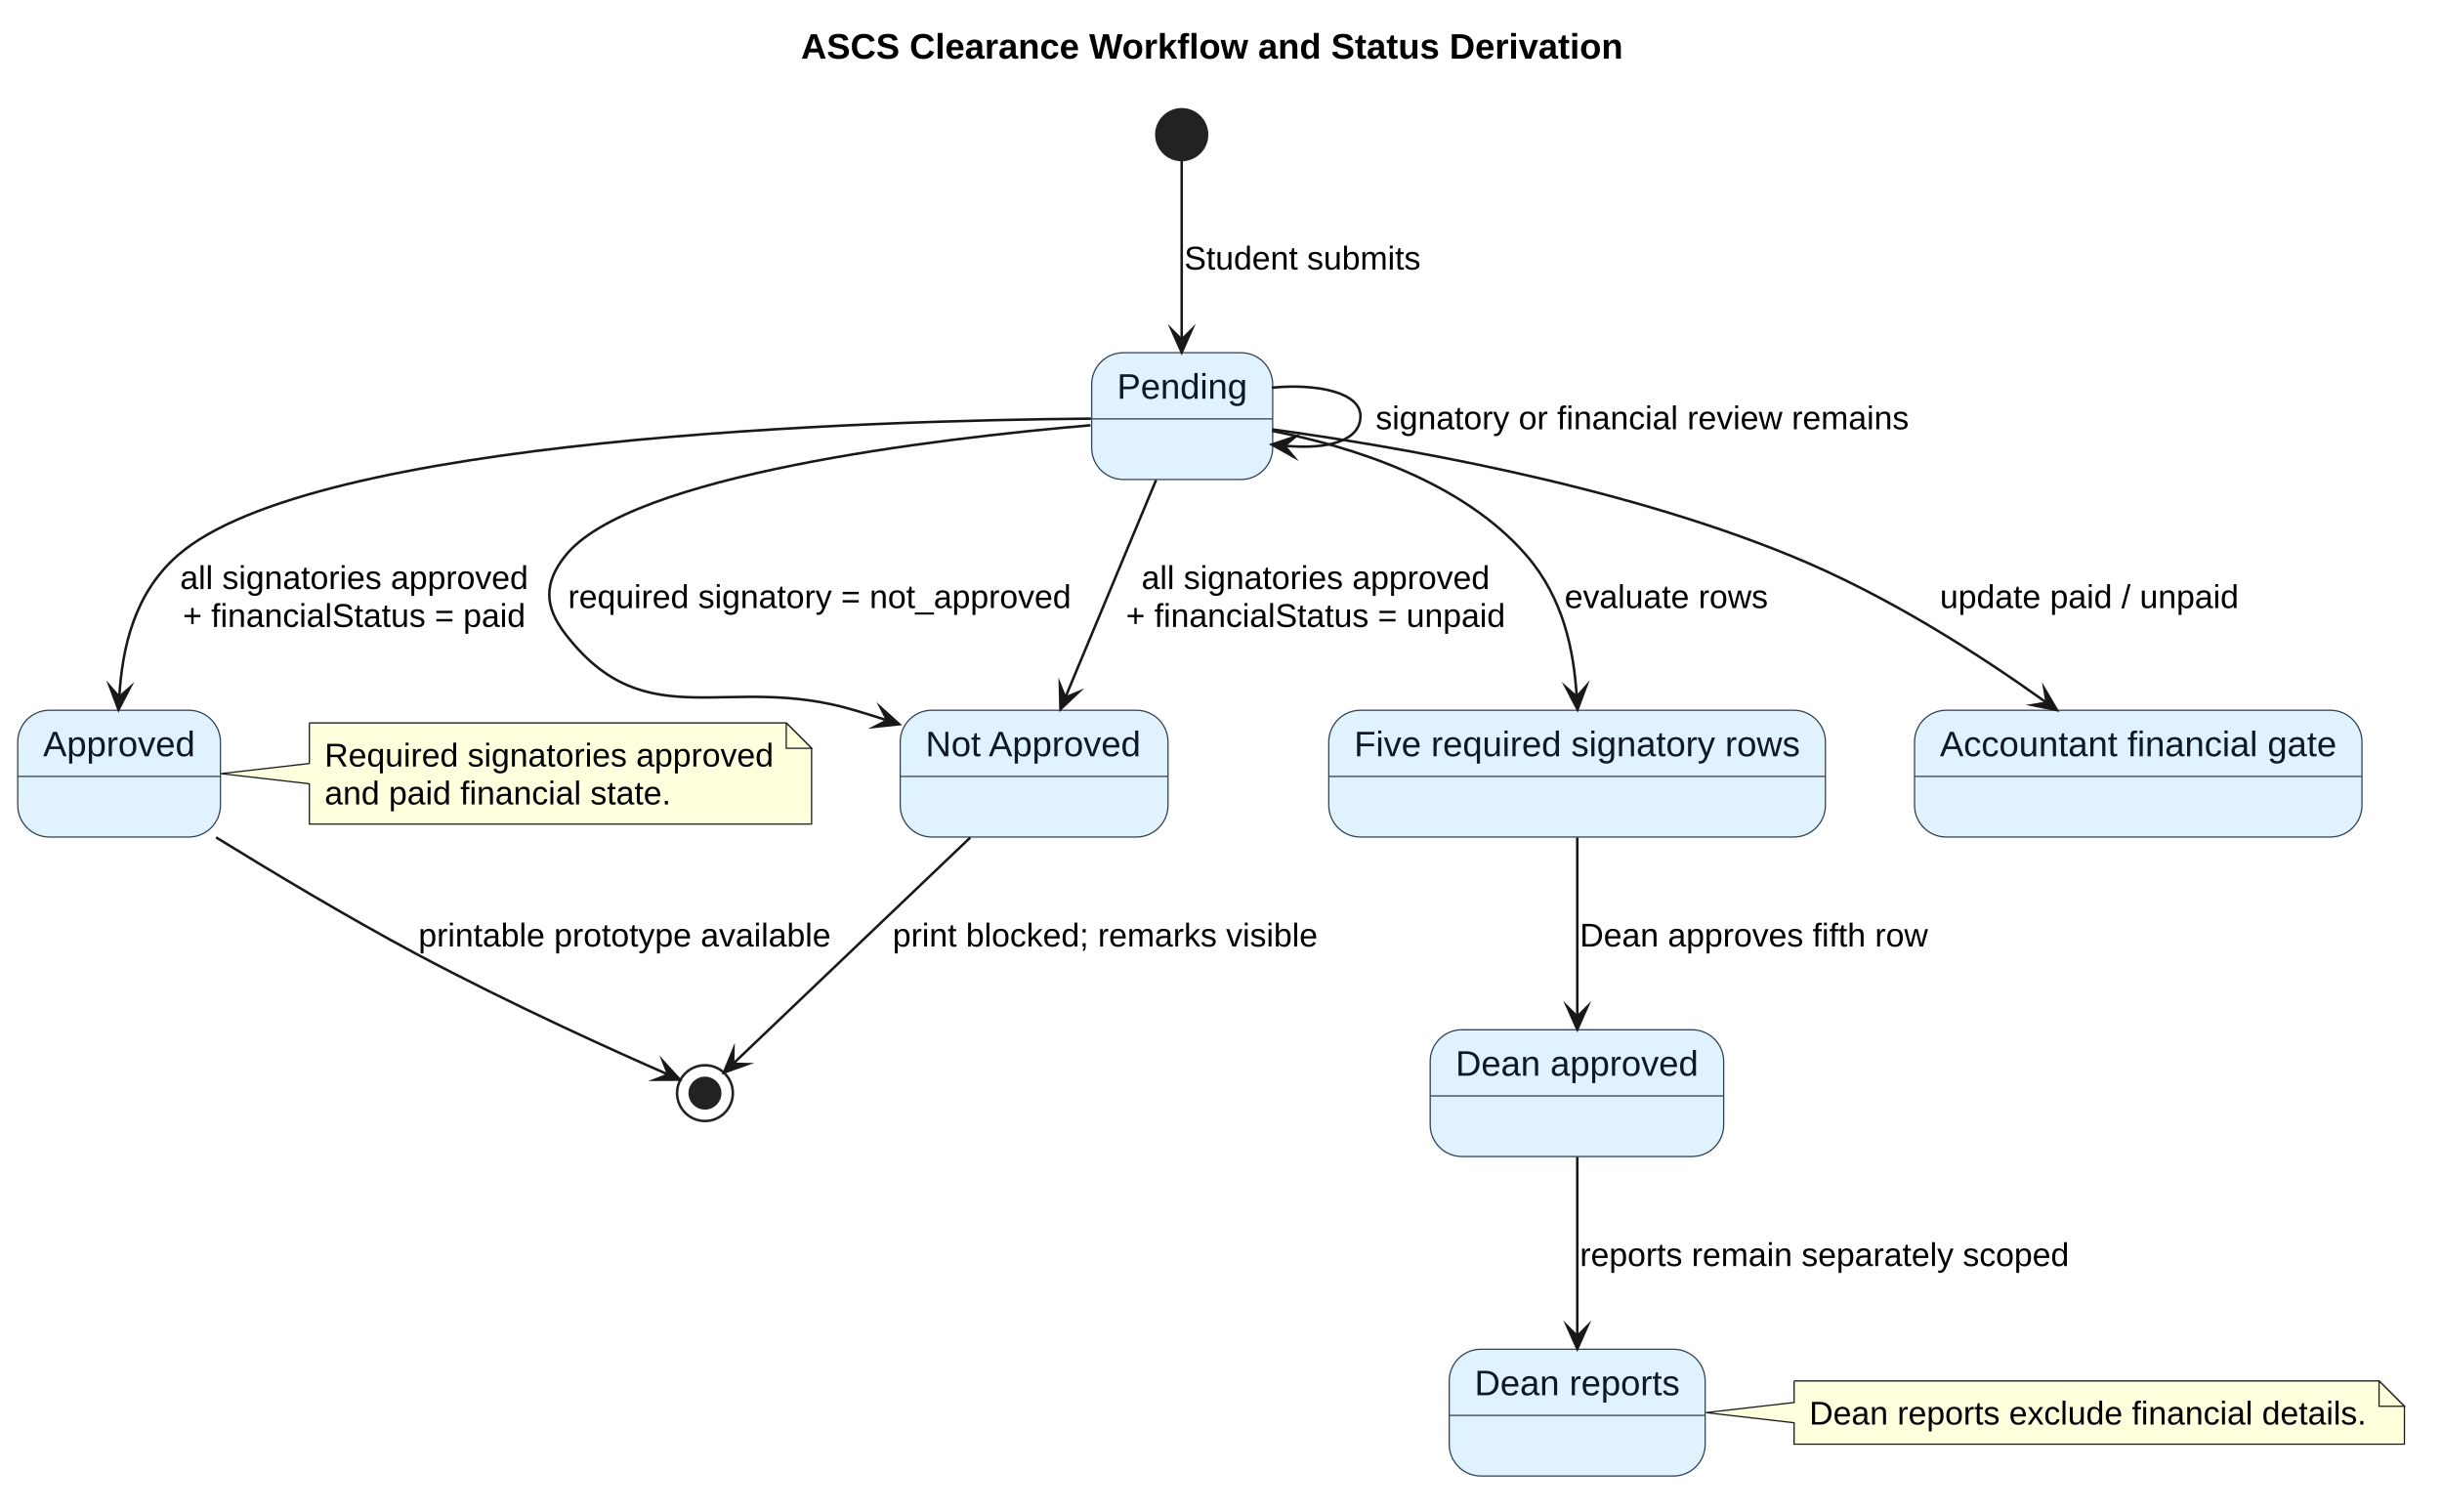
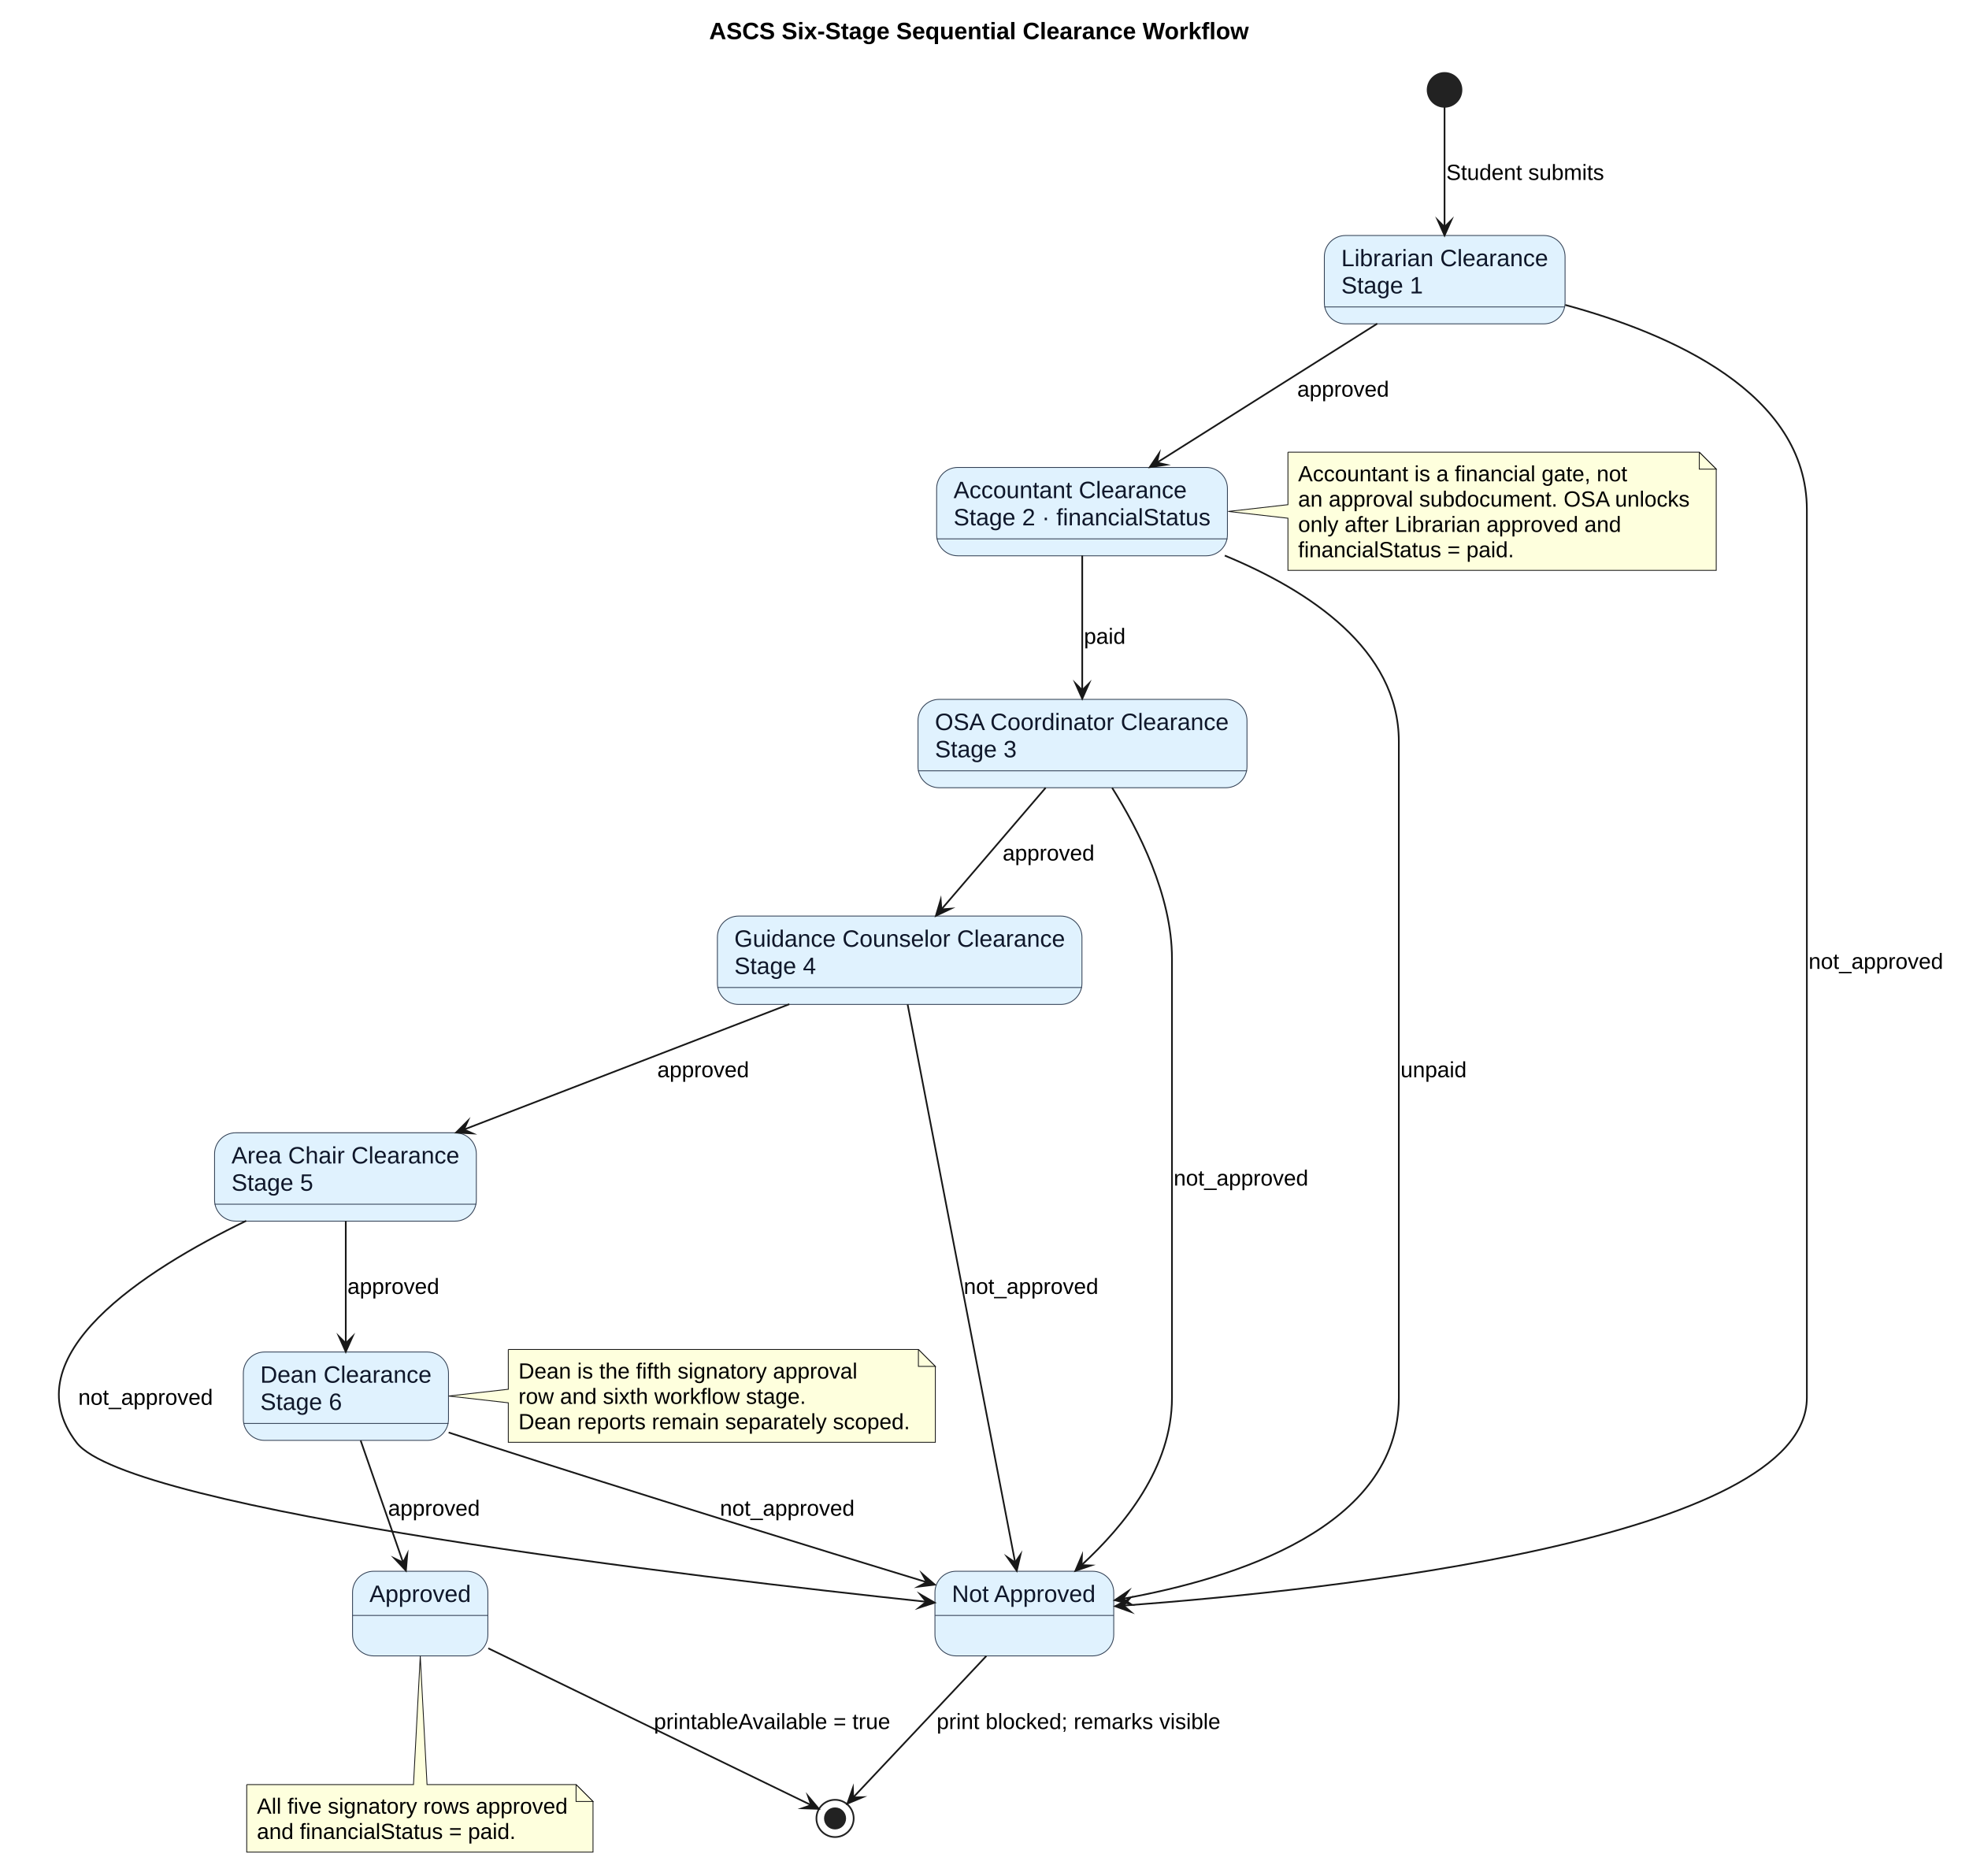
- <svg xmlns="http://www.w3.org/2000/svg" contentStyleType="text/css" data-diagram-type="STATE" height="596px" preserveAspectRatio="none" style="width:963px;height:596px;background:#FFFFFF;" version="1.1" viewBox="0 0 963 596" width="963px" zoomAndPan="magnify">
+ <svg xmlns="http://www.w3.org/2000/svg" contentStyleType="text/css" data-diagram-type="STATE" height="1108px" preserveAspectRatio="none" style="width:1163px;height:1108px;background:#FFFFFF;" version="1.1" viewBox="0 0 1163 1108" width="1163px" zoomAndPan="magnify">
  <defs />
  <g>
    <g class="title" data-source-line="1">
-       <text fill="#000000" font-family="Arial" font-size="14" font-weight="700" lengthAdjust="spacing" textLength="324.406" x="315.887" y="23.132">ASCS Clearance Workflow and Status Derivation</text>
+       <text fill="#000000" font-family="Arial" font-size="14" font-weight="700" lengthAdjust="spacing" textLength="318.972" x="418.885" y="23.132">ASCS Six-Stage Sequential Clearance Workflow</text>
    </g>
-     <g class="entity" data-qualified-name="Approved" data-source-line="17" id="ent0001">
-       <rect fill="#E0F2FE" height="50" rx="12.5" ry="12.5" style="stroke:#334155;stroke-width:0.5;" width="79.931" x="7" y="280.099" />
-       <line style="stroke:#334155;stroke-width:0.5;" x1="7" x2="86.931" y1="306.197" y2="306.197" />
-       <text fill="#0F172A" font-family="Arial" font-size="14" lengthAdjust="spacing" textLength="59.931" x="17" y="298.231">Approved</text>
+     <g class="entity" data-qualified-name="Librarian" data-source-line="25" id="ent0001">
+       <rect fill="#E0F2FE" height="52.197" rx="12.5" ry="12.5" style="stroke:#334155;stroke-width:0.5;" width="142.179" x="782.23" y="139.099" />
+       <line style="stroke:#334155;stroke-width:0.5;" x1="782.23" x2="924.409" y1="181.296" y2="181.296" />
+       <text fill="#0F172A" font-family="Arial" font-size="14" lengthAdjust="spacing" textLength="122.179" x="792.23" y="157.231">Librarian Clearance</text>
+       <text fill="#0F172A" font-family="Arial" font-size="14" lengthAdjust="spacing" textLength="48.262" x="792.23" y="173.329">Stage 1</text>
    </g>
-     <g class="entity" data-qualified-name="Pending" data-source-line="18" id="ent0002">
-       <rect fill="#E0F2FE" height="50" rx="12.5" ry="12.5" style="stroke:#334155;stroke-width:0.5;" width="71.379" x="430.5" y="139.099" />
-       <line style="stroke:#334155;stroke-width:0.5;" x1="430.5" x2="501.879" y1="165.197" y2="165.197" />
-       <text fill="#0F172A" font-family="Arial" font-size="14" lengthAdjust="spacing" textLength="51.379" x="440.5" y="157.231">Pending</text>
+     <g class="entity" data-qualified-name="Accountant" data-source-line="26" id="ent0002">
+       <rect fill="#E0F2FE" height="52.197" rx="12.5" ry="12.5" style="stroke:#334155;stroke-width:0.5;" width="171.758" x="553.23" y="276.099" />
+       <line style="stroke:#334155;stroke-width:0.5;" x1="553.23" x2="724.988" y1="318.296" y2="318.296" />
+       <text fill="#0F172A" font-family="Arial" font-size="14" lengthAdjust="spacing" textLength="137.751" x="563.23" y="294.231">Accountant Clearance</text>
+       <text fill="#0F172A" font-family="Arial" font-size="14" lengthAdjust="spacing" textLength="151.758" x="563.23" y="310.329">Stage 2 · financialStatus</text>
    </g>
-     <g class="entity" data-qualified-name="NotApproved" data-source-line="19" id="ent0003">
-       <rect fill="#E0F2FE" height="50" rx="12.5" ry="12.5" style="stroke:#334155;stroke-width:0.5;" width="105.606" x="355" y="280.099" />
-       <line style="stroke:#334155;stroke-width:0.5;" x1="355" x2="460.606" y1="306.197" y2="306.197" />
-       <text fill="#0F172A" font-family="Arial" font-size="14" lengthAdjust="spacing" textLength="85.606" x="365" y="298.231">Not Approved</text>
+     <g class="entity" data-qualified-name="OSA" data-source-line="27" id="ent0003">
+       <rect fill="#E0F2FE" height="52.197" rx="12.5" ry="12.5" style="stroke:#334155;stroke-width:0.5;" width="194.31" x="542.23" y="413.099" />
+       <line style="stroke:#334155;stroke-width:0.5;" x1="542.23" x2="736.54" y1="455.296" y2="455.296" />
+       <text fill="#0F172A" font-family="Arial" font-size="14" lengthAdjust="spacing" textLength="174.31" x="552.23" y="431.231">OSA Coordinator Clearance</text>
+       <text fill="#0F172A" font-family="Arial" font-size="14" lengthAdjust="spacing" textLength="48.262" x="552.23" y="447.329">Stage 3</text>
    </g>
-     <g class="entity" data-qualified-name="Signatories" data-source-line="24" id="ent0004">
-       <rect fill="#E0F2FE" height="50" rx="12.5" ry="12.5" style="stroke:#334155;stroke-width:0.5;" width="195.848" x="524" y="280.099" />
-       <line style="stroke:#334155;stroke-width:0.5;" x1="524" x2="719.848" y1="306.197" y2="306.197" />
-       <text fill="#0F172A" font-family="Arial" font-size="14" lengthAdjust="spacing" textLength="175.848" x="534" y="298.231">Five required signatory rows</text>
+     <g class="entity" data-qualified-name="Guidance" data-source-line="28" id="ent0004">
+       <rect fill="#E0F2FE" height="52.197" rx="12.5" ry="12.5" style="stroke:#334155;stroke-width:0.5;" width="215.337" x="423.73" y="541.099" />
+       <line style="stroke:#334155;stroke-width:0.5;" x1="423.73" x2="639.067" y1="583.296" y2="583.296" />
+       <text fill="#0F172A" font-family="Arial" font-size="14" lengthAdjust="spacing" textLength="195.337" x="433.73" y="559.231">Guidance Counselor Clearance</text>
+       <text fill="#0F172A" font-family="Arial" font-size="14" lengthAdjust="spacing" textLength="48.262" x="433.73" y="575.329">Stage 4</text>
    </g>
-     <g class="entity" data-qualified-name="Financial" data-source-line="25" id="ent0005">
-       <rect fill="#E0F2FE" height="50" rx="12.5" ry="12.5" style="stroke:#334155;stroke-width:0.5;" width="176.44" x="755" y="280.099" />
-       <line style="stroke:#334155;stroke-width:0.5;" x1="755" x2="931.44" y1="306.197" y2="306.197" />
-       <text fill="#0F172A" font-family="Arial" font-size="14" lengthAdjust="spacing" textLength="156.44" x="765" y="298.231">Accountant financial gate</text>
+     <g class="entity" data-qualified-name="AreaChair" data-source-line="29" id="ent0005">
+       <rect fill="#E0F2FE" height="52.197" rx="12.5" ry="12.5" style="stroke:#334155;stroke-width:0.5;" width="154.62" x="126.73" y="669.099" />
+       <line style="stroke:#334155;stroke-width:0.5;" x1="126.73" x2="281.35" y1="711.296" y2="711.296" />
+       <text fill="#0F172A" font-family="Arial" font-size="14" lengthAdjust="spacing" textLength="134.62" x="136.73" y="687.231">Area Chair Clearance</text>
+       <text fill="#0F172A" font-family="Arial" font-size="14" lengthAdjust="spacing" textLength="48.262" x="136.73" y="703.329">Stage 5</text>
    </g>
-     <g class="entity" data-qualified-name="DeanGate" data-source-line="26" id="ent0006">
-       <rect fill="#E0F2FE" height="50" rx="12.5" ry="12.5" style="stroke:#334155;stroke-width:0.5;" width="115.737" x="564" y="406.099" />
-       <line style="stroke:#334155;stroke-width:0.5;" x1="564" x2="679.737" y1="432.197" y2="432.197" />
-       <text fill="#0F172A" font-family="Arial" font-size="14" lengthAdjust="spacing" textLength="95.737" x="574" y="424.231">Dean approved</text>
+     <g class="entity" data-qualified-name="Dean" data-source-line="30" id="ent0006">
+       <rect fill="#E0F2FE" height="52.197" rx="12.5" ry="12.5" style="stroke:#334155;stroke-width:0.5;" width="121.172" x="143.73" y="798.599" />
+       <line style="stroke:#334155;stroke-width:0.5;" x1="143.73" x2="264.902" y1="840.796" y2="840.796" />
+       <text fill="#0F172A" font-family="Arial" font-size="14" lengthAdjust="spacing" textLength="101.172" x="153.73" y="816.731">Dean Clearance</text>
+       <text fill="#0F172A" font-family="Arial" font-size="14" lengthAdjust="spacing" textLength="48.262" x="153.73" y="832.829">Stage 6</text>
    </g>
-     <g class="entity" data-qualified-name="DeanReports" data-source-line="27" id="ent0007">
-       <rect fill="#E0F2FE" height="50" rx="12.5" ry="12.5" style="stroke:#334155;stroke-width:0.5;" width="100.931" x="571.5" y="532.099" />
-       <line style="stroke:#334155;stroke-width:0.5;" x1="571.5" x2="672.431" y1="558.197" y2="558.197" />
-       <text fill="#0F172A" font-family="Arial" font-size="14" lengthAdjust="spacing" textLength="80.931" x="581.5" y="550.231">Dean reports</text>
+     <g class="entity" data-qualified-name="Approved" data-source-line="31" id="ent0007">
+       <rect fill="#E0F2FE" height="50" rx="12.5" ry="12.5" style="stroke:#334155;stroke-width:0.5;" width="79.931" x="208.23" y="928.099" />
+       <line style="stroke:#334155;stroke-width:0.5;" x1="208.23" x2="288.161" y1="954.197" y2="954.197" />
+       <text fill="#0F172A" font-family="Arial" font-size="14" lengthAdjust="spacing" textLength="59.931" x="218.23" y="946.231">Approved</text>
    </g>
-     <g class="start_entity" data-qualified-name=".start." data-source-line="11" id="ent0008">
-       <ellipse cx="466" cy="53.099" fill="#222222" rx="10" ry="10" style="stroke:#222222;stroke-width:1;" />
+     <g class="entity" data-qualified-name="NotApproved" data-source-line="32" id="ent0008">
+       <rect fill="#E0F2FE" height="50" rx="12.5" ry="12.5" style="stroke:#334155;stroke-width:0.5;" width="105.606" x="552.23" y="928.099" />
+       <line style="stroke:#334155;stroke-width:0.5;" x1="552.23" x2="657.836" y1="954.197" y2="954.197" />
+       <text fill="#0F172A" font-family="Arial" font-size="14" lengthAdjust="spacing" textLength="85.606" x="562.23" y="946.231">Not Approved</text>
    </g>
-     <g class="end_entity" data-qualified-name=".end." data-source-line="21" id="ent0014">
-       <ellipse cx="278" cy="431.099" fill="none" rx="11" ry="11" style="stroke:#222222;stroke-width:1;" />
-       <ellipse cx="278" cy="431.099" fill="#222222" rx="6" ry="6" style="stroke:#222222;stroke-width:1;" />
+     <g class="start_entity" data-qualified-name=".start." data-source-line="11" id="ent0009">
+       <ellipse cx="853.23" cy="53.099" fill="#222222" rx="10" ry="10" style="stroke:#222222;stroke-width:1;" />
    </g>
-     <g class="entity" data-qualified-name="GMN21" data-source-line="35" id="ent0022">
-       <path d="M707.5,544.599 L707.5,553.099 L672.7,557.099 L707.5,561.099 L707.5,569.547 A0,0 0 0 0 707.5,569.547 L948.18,569.547 A0,0 0 0 0 948.18,569.547 L948.18,554.599 L938.18,544.599 L707.5,544.599 A0,0 0 0 0 707.5,544.599" fill="#FEFFDD" style="stroke:#181818;stroke-width:0.5;" />
-       <path d="M938.18,544.599 L938.18,554.599 L948.18,554.599 L938.18,544.599" fill="#FEFFDD" style="stroke:#181818;stroke-width:0.5;" />
-       <text fill="#000000" font-family="Arial" font-size="13" lengthAdjust="spacing" textLength="219.68" x="713.5" y="561.793">Dean reports exclude financial details.</text>
+     <g class="end_entity" data-qualified-name=".end." data-source-line="34" id="ent0023">
+       <ellipse cx="493.23" cy="1074.099" fill="none" rx="11" ry="11" style="stroke:#222222;stroke-width:1;" />
+       <ellipse cx="493.23" cy="1074.099" fill="#222222" rx="6" ry="6" style="stroke:#222222;stroke-width:1;" />
    </g>
-     <g class="entity" data-qualified-name="GMN24" data-source-line="39" id="ent0025">
-       <path d="M122,285.099 L122,301.099 L87.1,305.099 L122,309.099 L122,324.996 A0,0 0 0 0 122,324.996 L320.055,324.996 A0,0 0 0 0 320.055,324.996 L320.055,295.099 L310.055,285.099 L122,285.099 A0,0 0 0 0 122,285.099" fill="#FEFFDD" style="stroke:#181818;stroke-width:0.5;" />
-       <path d="M310.055,285.099 L310.055,295.099 L320.055,295.099 L310.055,285.099" fill="#FEFFDD" style="stroke:#181818;stroke-width:0.5;" />
-       <text fill="#000000" font-family="Arial" font-size="13" lengthAdjust="spacing" textLength="177.055" x="128" y="302.293">Required signatories approved</text>
-       <text fill="#000000" font-family="Arial" font-size="13" lengthAdjust="spacing" textLength="136.595" x="128" y="317.241">and paid financial state.</text>
+     <g class="entity" data-qualified-name="GMN26" data-source-line="38" id="ent0027">
+       <path d="M760.73,267.099 L760.73,298.099 L725.45,302.099 L760.73,306.099 L760.73,336.894 A0,0 0 0 0 760.73,336.894 L1013.699,336.894 A0,0 0 0 0 1013.699,336.894 L1013.699,277.099 L1003.699,267.099 L760.73,267.099 A0,0 0 0 0 760.73,267.099" fill="#FEFFDD" style="stroke:#181818;stroke-width:0.5;" />
+       <path d="M1003.699,267.099 L1003.699,277.099 L1013.699,277.099 L1003.699,267.099" fill="#FEFFDD" style="stroke:#181818;stroke-width:0.5;" />
+       <text fill="#000000" font-family="Arial" font-size="13" lengthAdjust="spacing" textLength="194.403" x="766.73" y="284.293">Accountant is a financial gate, not</text>
+       <text fill="#000000" font-family="Arial" font-size="13" lengthAdjust="spacing" textLength="231.969" x="766.73" y="299.241">an approval subdocument. OSA unlocks</text>
+       <text fill="#000000" font-family="Arial" font-size="13" lengthAdjust="spacing" textLength="190.792" x="766.73" y="314.19">only after Librarian approved and</text>
+       <text fill="#000000" font-family="Arial" font-size="13" lengthAdjust="spacing" textLength="127.556" x="766.73" y="329.139">financialStatus = paid.</text>
    </g>
-     <g class="link" data-entity-1="ent0008" data-entity-2="ent0002" data-link-type="dependency" data-source-line="11" id="lnk9">
-       <path d="M466,63.389 C466,79.969 466,110.129 466,133.949" fill="none" id="*start*-to-Pending" style="stroke:#181818;stroke-width:1;" />
-       <polygon fill="#181818" points="466,138.949,470,129.949,466,133.949,462,129.949,466,138.949" style="stroke:#181818;stroke-width:1;stroke-linejoin:miter;stroke-miterlimit:10;" />
-       <text fill="#000000" font-family="Arial" font-size="13" lengthAdjust="spacing" textLength="93.215" x="467" y="106.293">Student submits</text>
+     <g class="entity" data-qualified-name="GMN29" data-source-line="45" id="ent0030">
+       <path d="M300.23,797.099 L300.23,820.599 L264.93,824.599 L300.23,828.599 L300.23,851.945 A0,0 0 0 0 300.23,851.945 L552.462,851.945 A0,0 0 0 0 552.462,851.945 L552.462,807.099 L542.462,797.099 L300.23,797.099 A0,0 0 0 0 300.23,797.099" fill="#FEFFDD" style="stroke:#181818;stroke-width:0.5;" />
+       <path d="M542.462,797.099 L542.462,807.099 L552.462,807.099 L542.462,797.099" fill="#FEFFDD" style="stroke:#181818;stroke-width:0.5;" />
+       <text fill="#000000" font-family="Arial" font-size="13" lengthAdjust="spacing" textLength="200.167" x="306.23" y="814.293">Dean is the fifth signatory approval</text>
+       <text fill="#000000" font-family="Arial" font-size="13" lengthAdjust="spacing" textLength="169.793" x="306.23" y="829.241">row and sixth workflow stage.</text>
+       <text fill="#000000" font-family="Arial" font-size="13" lengthAdjust="spacing" textLength="231.232" x="306.23" y="844.19">Dean reports remain separately scoped.</text>
    </g>
-     <g class="link" data-entity-1="ent0002" data-entity-2="ent0002" data-link-type="dependency" data-source-line="12" id="lnk10">
-       <path d="M501.55,152.879 C519.93,151.159 536.5,154.899 536.5,164.099 C536.5,173.299 524.908,177.505 506.528,175.785" fill="none" id="Pending-to-Pending" style="stroke:#181818;stroke-width:1;" />
-       <polygon fill="#181818" points="501.55,175.319,510.138,180.14,506.528,175.785,510.884,172.175,501.55,175.319" style="stroke:#181818;stroke-width:1;stroke-linejoin:miter;stroke-miterlimit:10;" />
-       <text fill="#000000" font-family="Arial" font-size="13" lengthAdjust="spacing" textLength="210.253" x="542.5" y="169.292">signatory or financial review remains</text>
+     <g class="entity" data-qualified-name="GMN32" data-source-line="51" id="ent0033">
+       <path d="M145.73,1054.099 L145.73,1093.996 A0,0 0 0 0 145.73,1093.996 L350.26,1093.996 A0,0 0 0 0 350.26,1093.996 L350.26,1064.099 L340.26,1054.099 L252.23,1054.099 L248.23,978.179 L244.23,1054.099 L145.73,1054.099 A0,0 0 0 0 145.73,1054.099" fill="#FEFFDD" style="stroke:#181818;stroke-width:0.5;" />
+       <path d="M340.26,1054.099 L340.26,1064.099 L350.26,1064.099 L340.26,1054.099" fill="#FEFFDD" style="stroke:#181818;stroke-width:0.5;" />
+       <text fill="#000000" font-family="Arial" font-size="13" lengthAdjust="spacing" textLength="183.53" x="151.73" y="1071.293">All five signatory rows approved</text>
+       <text fill="#000000" font-family="Arial" font-size="13" lengthAdjust="spacing" textLength="152.858" x="151.73" y="1086.241">and financialStatus = paid.</text>
    </g>
-     <g class="link" data-entity-1="ent0002" data-entity-2="ent0003" data-link-type="dependency" data-source-line="13" id="lnk11">
-       <path d="M430.03,167.709 C368.83,172.989 248.55,187.239 223,219.099 C214.38,229.849 214.59,239.189 223,250.099 C254.99,291.589 286.82,265.039 337,280.099 C342.73,281.819 343.943,282.159 349.873,284.079" fill="none" id="Pending-to-NotApproved" style="stroke:#181818;stroke-width:1;" />
-       <polygon fill="#181818" points="354.63,285.619,347.3,279.041,349.873,284.079,344.836,286.652,354.63,285.619" style="stroke:#181818;stroke-width:1;stroke-linejoin:miter;stroke-miterlimit:10;" />
-       <text fill="#000000" font-family="Arial" font-size="13" lengthAdjust="spacing" textLength="198.383" x="224" y="239.792">required signatory = not_approved</text>
+     <g class="link" data-entity-1="ent0009" data-entity-2="ent0001" data-link-type="dependency" data-source-line="11" id="lnk10">
+       <path d="M853.23,63.099 C853.23,79.519 853.23,109.869 853.23,134.069" fill="none" id="*start*-to-Librarian" style="stroke:#181818;stroke-width:1;" />
+       <polygon fill="#181818" points="853.23,139.069,857.23,130.069,853.23,134.069,849.23,130.069,853.23,139.069" style="stroke:#181818;stroke-width:1;stroke-linejoin:miter;stroke-miterlimit:10;" />
+       <text fill="#000000" font-family="Arial" font-size="13" lengthAdjust="spacing" textLength="93.215" x="854.23" y="106.293">Student submits</text>
    </g>
-     <g class="link" data-entity-1="ent0002" data-entity-2="ent0003" data-link-type="dependency" data-source-line="14" id="lnk12">
-       <path d="M455.9,189.309 C445.32,214.669 430.715,249.654 420.105,275.084" fill="none" id="Pending-to-NotApproved-1" style="stroke:#181818;stroke-width:1;" />
-       <polygon fill="#181818" points="418.18,279.699,425.337,272.933,420.105,275.084,417.954,269.852,418.18,279.699" style="stroke:#181818;stroke-width:1;stroke-linejoin:miter;stroke-miterlimit:10;" />
-       <text fill="#000000" font-family="Arial" font-size="13" lengthAdjust="spacing" textLength="137.306" x="450.151" y="232.292">all signatories approved</text>
-       <text fill="#000000" font-family="Arial" font-size="13" lengthAdjust="spacing" textLength="149.608" x="444" y="247.241">+ financialStatus = unpaid</text>
+     <g class="link" data-entity-1="ent0001" data-entity-2="ent0002" data-link-type="dependency" data-source-line="12" id="lnk11">
+       <path d="M813.48,191.179 C775.16,215.349 721.729,249.061 683.359,273.261" fill="none" id="Librarian-to-Accountant" style="stroke:#181818;stroke-width:1;" />
+       <polygon fill="#181818" points="679.13,275.929,688.876,274.511,683.359,273.261,684.609,267.744,679.13,275.929" style="stroke:#181818;stroke-width:1;stroke-linejoin:miter;stroke-miterlimit:10;" />
+       <text fill="#000000" font-family="Arial" font-size="13" lengthAdjust="spacing" textLength="54.209" x="766.23" y="234.292">approved</text>
    </g>
-     <g class="link" data-entity-1="ent0002" data-entity-2="ent0001" data-link-type="dependency" data-source-line="15" id="lnk13">
-       <path d="M430.2,165.099 C343.06,165.829 123.16,172.379 70,219.099 C52.89,234.139 48.214,255.478 47.034,274.858" fill="none" id="Pending-to-Approved" style="stroke:#181818;stroke-width:1;" />
-       <polygon fill="#181818" points="46.73,279.849,51.27,271.108,47.034,274.858,43.284,270.622,46.73,279.849" style="stroke:#181818;stroke-width:1;stroke-linejoin:miter;stroke-miterlimit:10;" />
-       <text fill="#000000" font-family="Arial" font-size="13" lengthAdjust="spacing" textLength="137.306" x="71" y="232.292">all signatories approved</text>
-       <text fill="#000000" font-family="Arial" font-size="13" lengthAdjust="spacing" textLength="135.148" x="72.079" y="247.241">+ financialStatus = paid</text>
+     <g class="link" data-entity-1="ent0001" data-entity-2="ent0008" data-link-type="dependency" data-source-line="13" id="lnk12">
+       <path d="M924.49,180.109 C986.74,196.979 1067.23,232.129 1067.23,301.099 C1067.23,301.099 1067.23,301.099 1067.23,825.599 C1067.23,909.489 785.276,939.348 663.666,948.398" fill="none" id="Librarian-to-NotApproved" style="stroke:#181818;stroke-width:1;" />
+       <polygon fill="#181818" points="658.68,948.769,667.952,952.09,663.666,948.398,667.358,944.112,658.68,948.769" style="stroke:#181818;stroke-width:1;stroke-linejoin:miter;stroke-miterlimit:10;" />
+       <text fill="#000000" font-family="Arial" font-size="13" lengthAdjust="spacing" textLength="79.511" x="1068.23" y="572.293">not_approved</text>
    </g>
-     <g class="link" data-entity-1="ent0001" data-entity-2="ent0014" data-link-type="dependency" data-source-line="21" id="lnk15">
-       <path d="M85.19,330.229 C107.8,344.179 137.17,361.759 164,376.099 C201.66,396.229 243.511,415.01 263.501,423.78" fill="none" id="Approved-to-*end*" style="stroke:#181818;stroke-width:1;" />
-       <polygon fill="#181818" points="268.08,425.789,261.445,418.51,263.501,423.78,258.231,425.836,268.08,425.789" style="stroke:#181818;stroke-width:1;stroke-linejoin:miter;stroke-miterlimit:10;" />
-       <text fill="#000000" font-family="Arial" font-size="13" lengthAdjust="spacing" textLength="162.608" x="165" y="373.293">printable prototype available</text>
+     <g class="link" data-entity-1="ent0002" data-entity-2="ent0003" data-link-type="dependency" data-source-line="14" id="lnk13">
+       <path d="M639.23,328.179 C639.23,352.269 639.23,383.499 639.23,407.699" fill="none" id="Accountant-to-OSA" style="stroke:#181818;stroke-width:1;" />
+       <polygon fill="#181818" points="639.23,412.699,643.23,403.699,639.23,407.699,635.23,403.699,639.23,412.699" style="stroke:#181818;stroke-width:1;stroke-linejoin:miter;stroke-miterlimit:10;" />
+       <text fill="#000000" font-family="Arial" font-size="13" lengthAdjust="spacing" textLength="24.578" x="640.23" y="380.293">paid</text>
    </g>
-     <g class="link" data-entity-1="ent0003" data-entity-2="ent0014" data-link-type="dependency" data-source-line="22" id="lnk16">
-       <path d="M382.63,330.299 C352.48,359.059 307.558,401.907 289.088,419.527" fill="none" id="NotApproved-to-*end*" style="stroke:#181818;stroke-width:1;" />
-       <polygon fill="#181818" points="285.47,422.979,294.743,419.661,289.088,419.527,289.221,413.872,285.47,422.979" style="stroke:#181818;stroke-width:1;stroke-linejoin:miter;stroke-miterlimit:10;" />
-       <text fill="#000000" font-family="Arial" font-size="13" lengthAdjust="spacing" textLength="167.616" x="352" y="373.293">print blocked; remarks visible</text>
+     <g class="link" data-entity-1="ent0002" data-entity-2="ent0008" data-link-type="dependency" data-source-line="15" id="lnk14">
+       <path d="M723.43,328.159 C773.07,348.689 826.23,383.439 826.23,438.099 C826.23,438.099 826.23,438.099 826.23,825.599 C826.23,902.629 728.76,932.521 663.37,944.321" fill="none" id="Accountant-to-NotApproved" style="stroke:#181818;stroke-width:1;" />
+       <polygon fill="#181818" points="658.45,945.209,668.017,947.547,663.37,944.321,666.597,939.674,658.45,945.209" style="stroke:#181818;stroke-width:1;stroke-linejoin:miter;stroke-miterlimit:10;" />
+       <text fill="#000000" font-family="Arial" font-size="13" lengthAdjust="spacing" textLength="39.038" x="827.23" y="636.293">unpaid</text>
    </g>
-     <g class="link" data-entity-1="ent0002" data-entity-2="ent0004" data-link-type="dependency" data-source-line="29" id="lnk17">
-       <path d="M501.7,169.939 C532.7,176.039 576.52,189.579 602,219.099 C616.46,235.859 620.617,256.159 621.787,274.798" fill="none" id="Pending-to-Signatories" style="stroke:#181818;stroke-width:1;" />
-       <polygon fill="#181818" points="622.1,279.789,625.528,270.556,621.787,274.798,617.544,271.057,622.1,279.789" style="stroke:#181818;stroke-width:1;stroke-linejoin:miter;stroke-miterlimit:10;" />
-       <text fill="#000000" font-family="Arial" font-size="13" lengthAdjust="spacing" textLength="80.209" x="617" y="239.792">evaluate rows</text>
+     <g class="link" data-entity-1="ent0003" data-entity-2="ent0004" data-link-type="dependency" data-source-line="16" id="lnk15">
+       <path d="M617.63,465.299 C598.8,487.269 574.864,515.192 556.044,537.152" fill="none" id="OSA-to-Guidance" style="stroke:#181818;stroke-width:1;" />
+       <polygon fill="#181818" points="552.79,540.949,561.684,536.718,556.044,537.152,555.609,531.512,552.79,540.949" style="stroke:#181818;stroke-width:1;stroke-linejoin:miter;stroke-miterlimit:10;" />
+       <text fill="#000000" font-family="Arial" font-size="13" lengthAdjust="spacing" textLength="54.209" x="592.23" y="508.293">approved</text>
    </g>
-     <g class="link" data-entity-1="ent0002" data-entity-2="ent0005" data-link-type="dependency" data-source-line="30" id="lnk18">
-       <path d="M501.69,169.339 C549.58,175.869 636.63,190.719 706,219.099 C744.47,234.839 780.342,258.011 807.102,277.141" fill="none" id="Pending-to-Financial" style="stroke:#181818;stroke-width:1;" />
-       <polygon fill="#181818" points="811.17,280.049,806.175,271.561,807.102,277.141,801.522,278.069,811.17,280.049" style="stroke:#181818;stroke-width:1;stroke-linejoin:miter;stroke-miterlimit:10;" />
-       <text fill="#000000" font-family="Arial" font-size="13" lengthAdjust="spacing" textLength="117.825" x="765" y="239.792">update paid / unpaid</text>
+     <g class="link" data-entity-1="ent0003" data-entity-2="ent0008" data-link-type="dependency" data-source-line="17" id="lnk16">
+       <path d="M656.88,465.339 C672.3,489.889 692.23,528.839 692.23,566.099 C692.23,566.099 692.23,566.099 692.23,825.599 C692.23,866.909 664.01,901.173 638.84,924.463" fill="none" id="OSA-to-NotApproved" style="stroke:#181818;stroke-width:1;" />
+       <polygon fill="#181818" points="635.17,927.859,644.492,924.682,638.84,924.463,639.059,918.81,635.17,927.859" style="stroke:#181818;stroke-width:1;stroke-linejoin:miter;stroke-miterlimit:10;" />
+       <text fill="#000000" font-family="Arial" font-size="13" lengthAdjust="spacing" textLength="79.511" x="693.23" y="700.293">not_approved</text>
    </g>
-     <g class="link" data-entity-1="ent0004" data-entity-2="ent0006" data-link-type="dependency" data-source-line="31" id="lnk19">
-       <path d="M622,330.299 C622,352.149 622,379.129 622,400.959" fill="none" id="Signatories-to-DeanGate" style="stroke:#181818;stroke-width:1;" />
-       <polygon fill="#181818" points="622,405.959,626,396.959,622,400.959,618,396.959,622,405.959" style="stroke:#181818;stroke-width:1;stroke-linejoin:miter;stroke-miterlimit:10;" />
-       <text fill="#000000" font-family="Arial" font-size="13" lengthAdjust="spacing" textLength="137.293" x="623" y="373.293">Dean approves fifth row</text>
+     <g class="link" data-entity-1="ent0004" data-entity-2="ent0005" data-link-type="dependency" data-source-line="18" id="lnk17">
+       <path d="M466.23,593.139 C409.15,615.139 331.185,645.181 274.046,667.201" fill="none" id="Guidance-to-AreaChair" style="stroke:#181818;stroke-width:1;" />
+       <polygon fill="#181818" points="269.38,668.999,279.216,669.495,274.046,667.201,276.34,662.03,269.38,668.999" style="stroke:#181818;stroke-width:1;stroke-linejoin:miter;stroke-miterlimit:10;" />
+       <text fill="#000000" font-family="Arial" font-size="13" lengthAdjust="spacing" textLength="54.209" x="388.23" y="636.293">approved</text>
    </g>
-     <g class="link" data-entity-1="ent0006" data-entity-2="ent0007" data-link-type="dependency" data-source-line="32" id="lnk20">
-       <path d="M622,456.299 C622,478.149 622,505.129 622,526.959" fill="none" id="DeanGate-to-DeanReports" style="stroke:#181818;stroke-width:1;" />
-       <polygon fill="#181818" points="622,531.959,626,522.959,622,526.959,618,522.959,622,531.959" style="stroke:#181818;stroke-width:1;stroke-linejoin:miter;stroke-miterlimit:10;" />
-       <text fill="#000000" font-family="Arial" font-size="13" lengthAdjust="spacing" textLength="192.931" x="623" y="499.293">reports remain separately scoped</text>
+     <g class="link" data-entity-1="ent0004" data-entity-2="ent0008" data-link-type="dependency" data-source-line="19" id="lnk18">
+       <path d="M536.09,593.299 C549.56,663.209 586.344,854.079 599.604,922.899" fill="none" id="Guidance-to-NotApproved" style="stroke:#181818;stroke-width:1;" />
+       <polygon fill="#181818" points="600.55,927.809,602.775,918.214,599.604,922.899,594.919,919.728,600.55,927.809" style="stroke:#181818;stroke-width:1;stroke-linejoin:miter;stroke-miterlimit:10;" />
+       <text fill="#000000" font-family="Arial" font-size="13" lengthAdjust="spacing" textLength="79.511" x="569.23" y="764.293">not_approved</text>
+     </g>
+     <g class="link" data-entity-1="ent0005" data-entity-2="ent0006" data-link-type="dependency" data-source-line="20" id="lnk19">
+       <path d="M204.23,721.289 C204.23,743.639 204.23,771.129 204.23,793.459" fill="none" id="AreaChair-to-Dean" style="stroke:#181818;stroke-width:1;" />
+       <polygon fill="#181818" points="204.23,798.459,208.23,789.459,204.23,793.459,200.23,789.459,204.23,798.459" style="stroke:#181818;stroke-width:1;stroke-linejoin:miter;stroke-miterlimit:10;" />
+       <text fill="#000000" font-family="Arial" font-size="13" lengthAdjust="spacing" textLength="54.209" x="205.23" y="764.293">approved</text>
+     </g>
+     <g class="link" data-entity-1="ent0005" data-entity-2="ent0008" data-link-type="dependency" data-source-line="21" id="lnk20">
+       <path d="M145.42,721.099 C85.34,750.229 6,800.919 45.23,852.099 C76.1,892.369 413.288,931.9 547.088,946.13" fill="none" id="AreaChair-to-NotApproved" style="stroke:#181818;stroke-width:1;" />
+       <polygon fill="#181818" points="552.06,946.659,543.534,941.729,547.088,946.13,542.687,949.684,552.06,946.659" style="stroke:#181818;stroke-width:1;stroke-linejoin:miter;stroke-miterlimit:10;" />
+       <text fill="#000000" font-family="Arial" font-size="13" lengthAdjust="spacing" textLength="79.511" x="46.23" y="829.793">not_approved</text>
+     </g>
+     <g class="link" data-entity-1="ent0006" data-entity-2="ent0007" data-link-type="dependency" data-source-line="22" id="lnk21">
+       <path d="M213.03,850.899 C220.8,873.249 230.427,900.906 238.107,922.986" fill="none" id="Dean-to-Approved" style="stroke:#181818;stroke-width:1;" />
+       <polygon fill="#181818" points="239.75,927.709,240.571,917.894,238.107,922.986,233.015,920.522,239.75,927.709" style="stroke:#181818;stroke-width:1;stroke-linejoin:miter;stroke-miterlimit:10;" />
+       <text fill="#000000" font-family="Arial" font-size="13" lengthAdjust="spacing" textLength="54.209" x="229.23" y="895.293">approved</text>
+     </g>
+     <g class="link" data-entity-1="ent0006" data-entity-2="ent0008" data-link-type="dependency" data-source-line="23" id="lnk22">
+       <path d="M265,846.139 C271.15,848.169 277.31,850.189 283.23,852.099 C377.65,882.589 483.417,915.092 547.337,934.552" fill="none" id="Dean-to-NotApproved" style="stroke:#181818;stroke-width:1;" />
+       <polygon fill="#181818" points="552.12,936.009,544.675,929.561,547.337,934.552,542.345,937.214,552.12,936.009" style="stroke:#181818;stroke-width:1;stroke-linejoin:miter;stroke-miterlimit:10;" />
+       <text fill="#000000" font-family="Arial" font-size="13" lengthAdjust="spacing" textLength="79.511" x="425.23" y="895.293">not_approved</text>
+     </g>
+     <g class="link" data-entity-1="ent0007" data-entity-2="ent0023" data-link-type="dependency" data-source-line="34" id="lnk24">
+       <path d="M288.41,973.619 C346.79,1001.969 447.082,1050.684 479.142,1066.254" fill="none" id="Approved-to-*end*" style="stroke:#181818;stroke-width:1;" />
+       <polygon fill="#181818" points="483.64,1068.439,477.292,1060.909,479.142,1066.254,473.797,1068.105,483.64,1068.439" style="stroke:#181818;stroke-width:1;stroke-linejoin:miter;stroke-miterlimit:10;" />
+       <text fill="#000000" font-family="Arial" font-size="13" lengthAdjust="spacing" textLength="139.839" x="386.23" y="1021.293">printableAvailable = true</text>
+     </g>
+     <g class="link" data-entity-1="ent0008" data-entity-2="ent0023" data-link-type="dependency" data-source-line="35" id="lnk25">
+       <path d="M582.57,978.179 C557,1005.349 520.277,1044.358 503.937,1061.718" fill="none" id="NotApproved-to-*end*" style="stroke:#181818;stroke-width:1;" />
+       <polygon fill="#181818" points="500.51,1065.359,509.591,1061.547,503.937,1061.718,503.766,1056.063,500.51,1065.359" style="stroke:#181818;stroke-width:1;stroke-linejoin:miter;stroke-miterlimit:10;" />
+       <text fill="#000000" font-family="Arial" font-size="13" lengthAdjust="spacing" textLength="167.616" x="553.23" y="1021.293">print blocked; remarks visible</text>
    </g>
  </g>
</svg>
